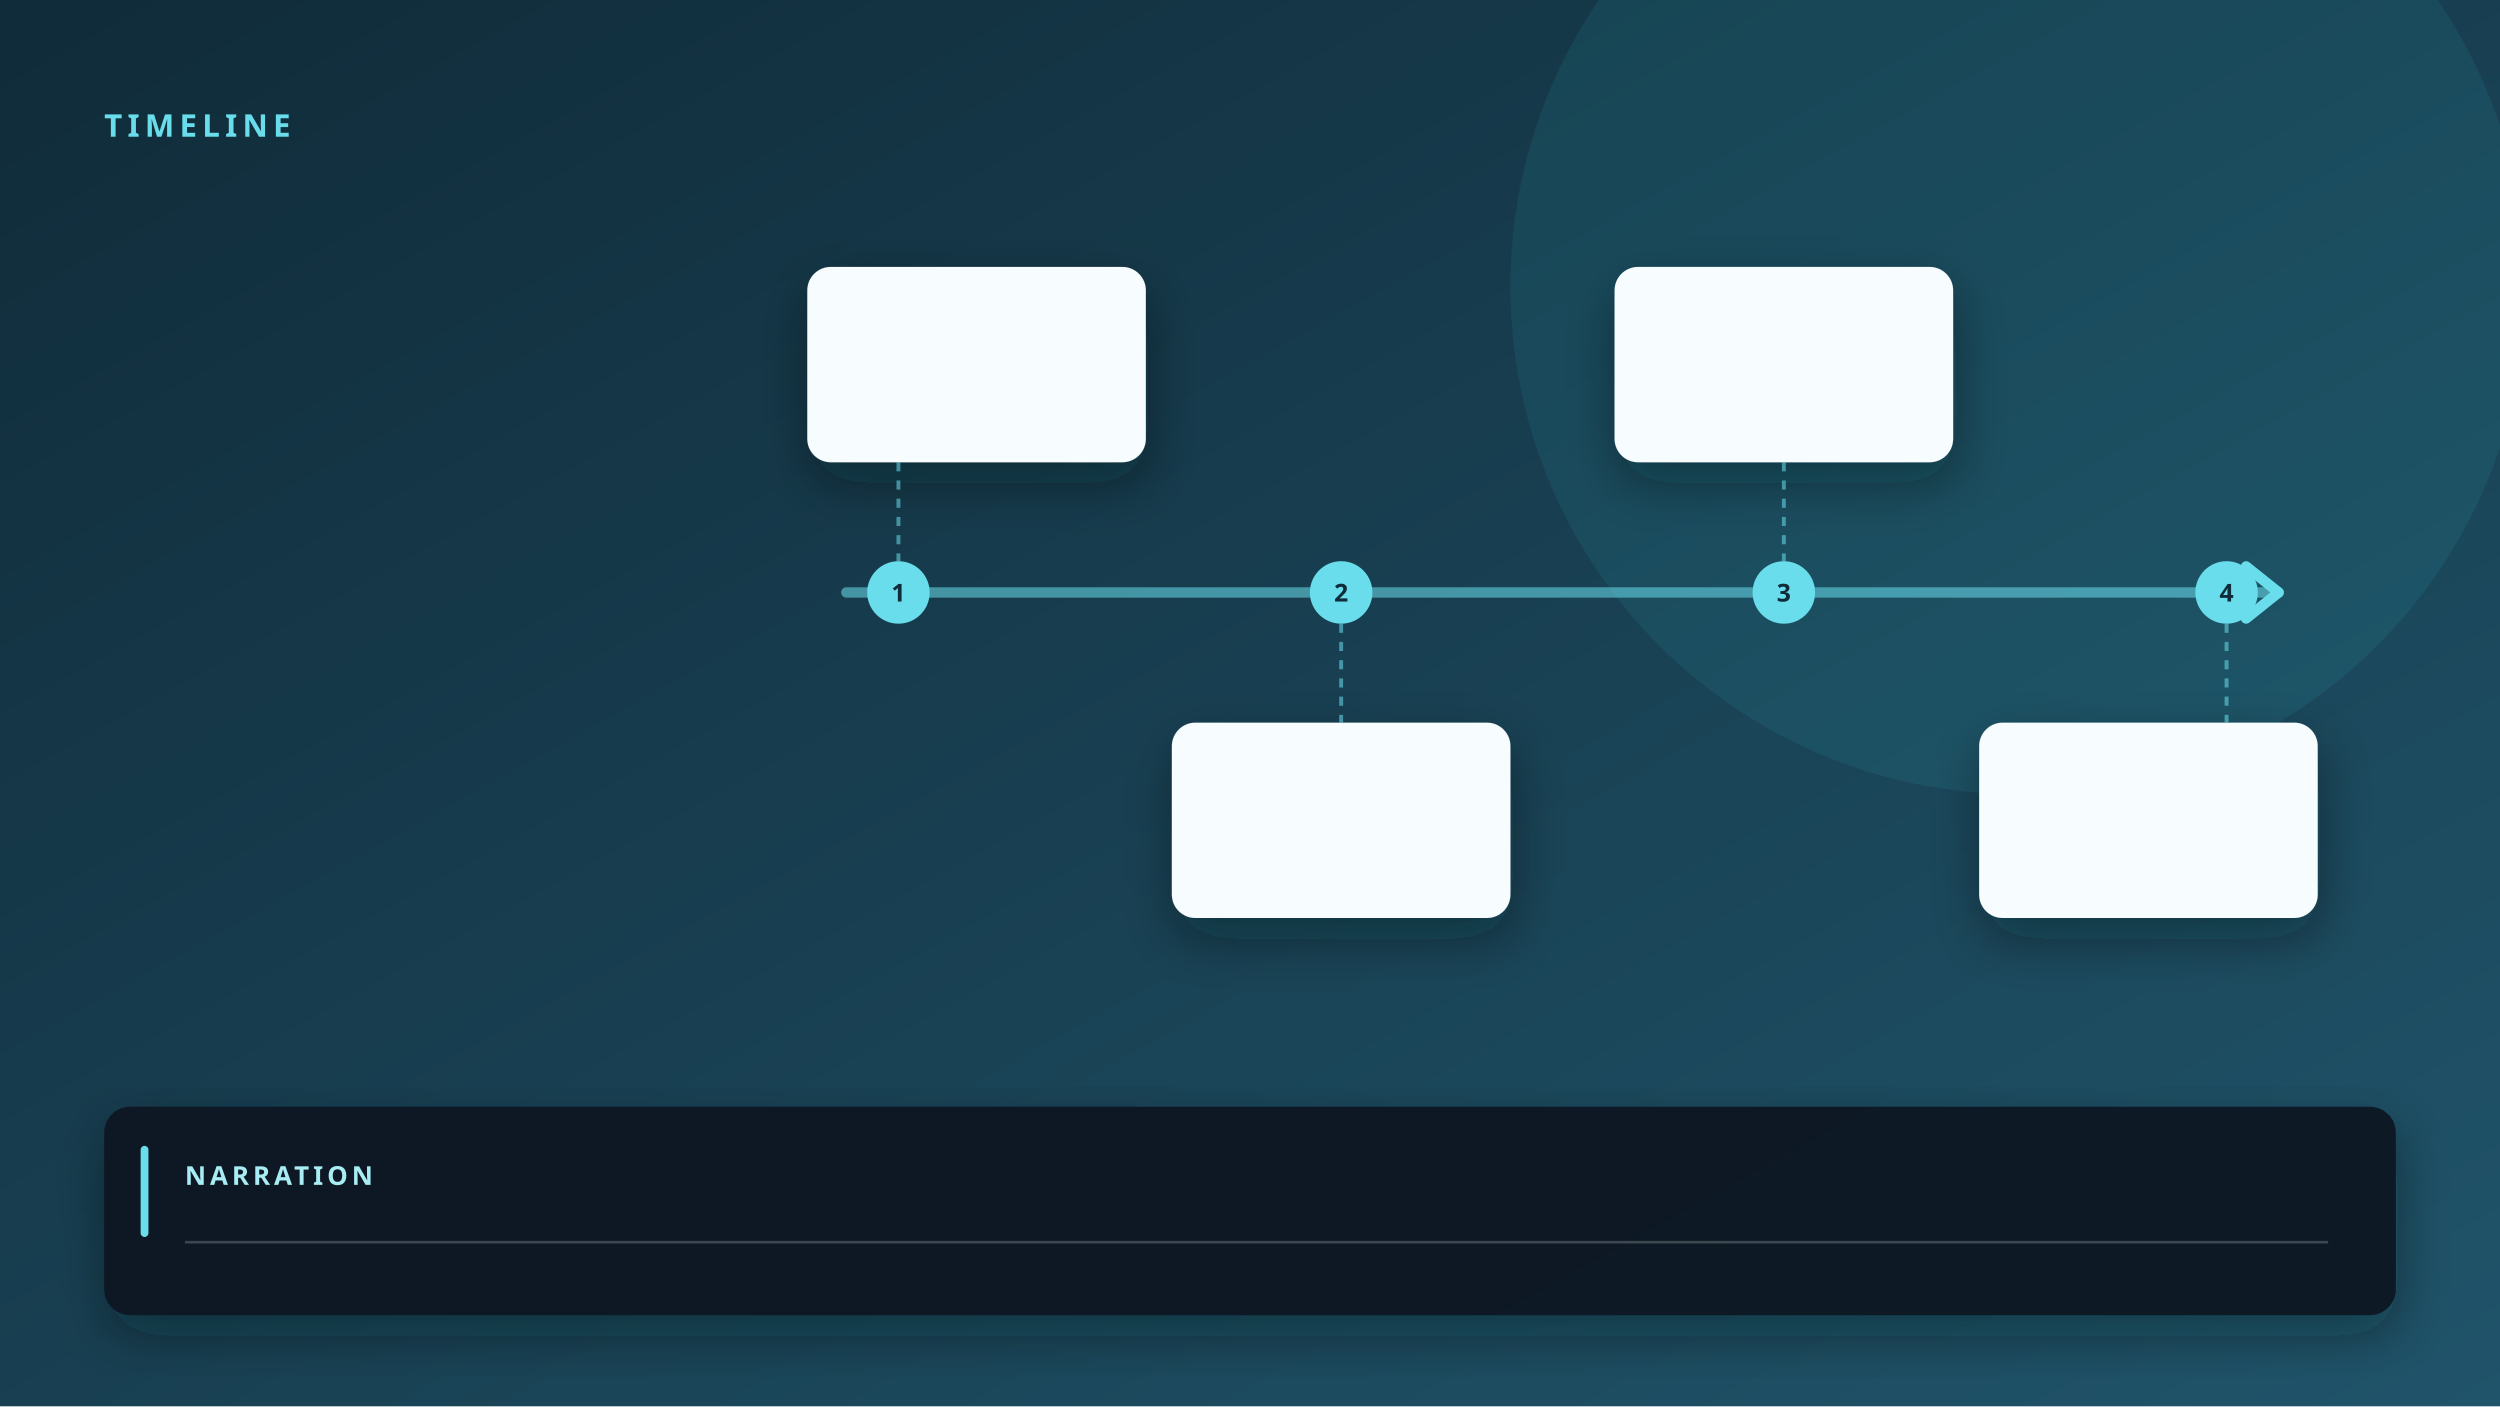
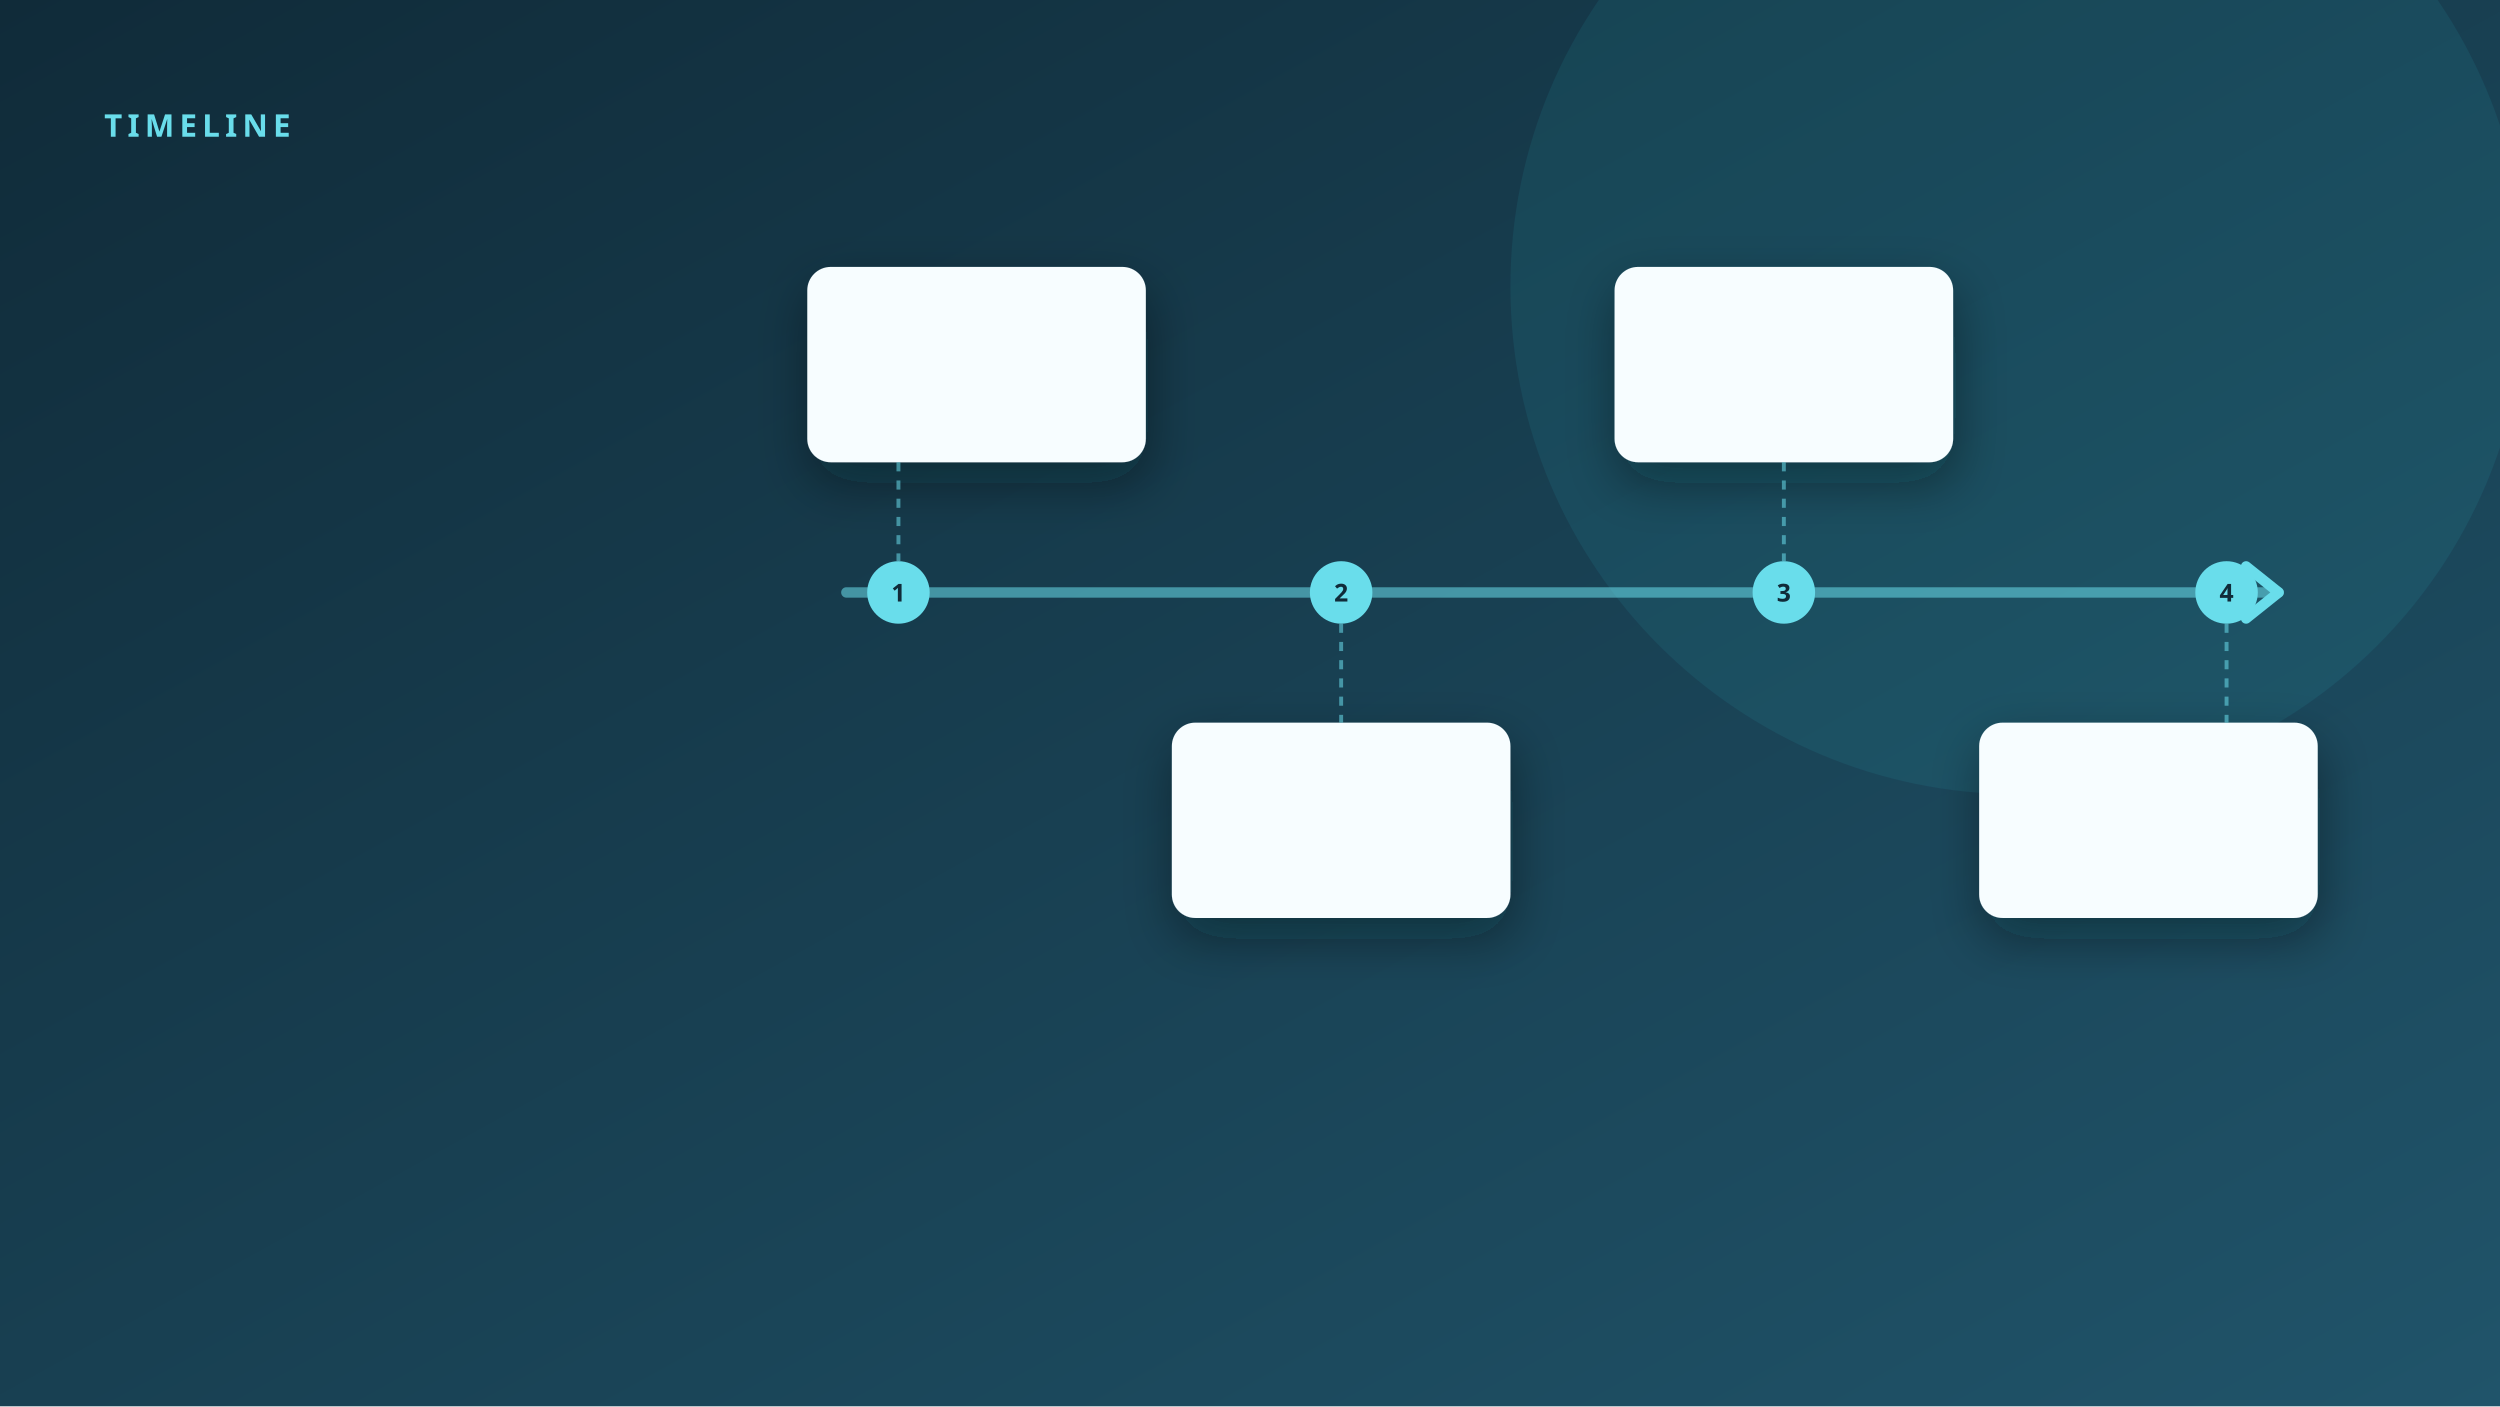
<svg xmlns="http://www.w3.org/2000/svg" viewBox="0 0 1920 1080" width="1920" height="1080">
  <defs>
    <linearGradient id="time-new-bg" x2="1" y2="1">
      <stop stop-color="#102b39" />
      <stop offset="1" stop-color="#20546a" />
    </linearGradient>
    <linearGradient id="time-new-cloud" y2="1">
      <stop stop-color="#fff" />
      <stop offset="1" stop-color="#dceff4" />
    </linearGradient>
    <filter id="time-new-shadow" x="-20%" y="-20%" width="140%" height="150%">
      <feDropShadow dy="16" stdDeviation="20" flood-color="#06151c" flood-opacity=".4" />
    </filter>
  </defs>
  <rect width="1920" height="1080" fill="url(#time-new-bg)" />
  <circle cx="1550" cy="220" r="390" fill="#27c6d8" opacity=".09" />
  <text x="80" y="105" fill="#69ddeb" font-family="Segoe UI, sans-serif" font-size="24" font-weight="800" letter-spacing="4">TIMELINE</text>
  <line x1="650" y1="455" x2="1750" y2="455" stroke="#69ddeb" stroke-width="8" stroke-linecap="round" opacity=".55" />
  <path d="M1725 435L1750 455 1725 475" fill="none" stroke="#69ddeb" stroke-width="8" stroke-linecap="round" stroke-linejoin="round" />
  <g font-family="Segoe UI, sans-serif" text-anchor="middle">
    <g fill="#69ddeb">
      <circle cx="690" cy="455" r="24" />
      <circle cx="1030" cy="455" r="24" />
      <circle cx="1370" cy="455" r="24" />
      <circle cx="1710" cy="455" r="24" />
    </g>
    <g fill="#102b39" font-size="19" font-weight="900">
      <text x="690" y="462">1</text>
      <text x="1030" y="462">2</text>
      <text x="1370" y="462">3</text>
      <text x="1710" y="462">4</text>
    </g>
    <g filter="url(#time-new-shadow)">
      <rect x="620" y="205" width="260" height="150" rx="18" fill="#f7fdff" />
      <rect x="900" y="555" width="260" height="150" rx="18" fill="#f7fdff" />
      <rect x="1240" y="205" width="260" height="150" rx="18" fill="#f7fdff" />
      <rect x="1520" y="555" width="260" height="150" rx="18" fill="#f7fdff" />
    </g>
  </g>
  <g stroke="#69ddeb" stroke-width="3" stroke-dasharray="7 7" opacity=".55">
    <line x1="690" y1="355" x2="690" y2="431" />
    <line x1="1030" y1="479" x2="1030" y2="555" />
    <line x1="1370" y1="355" x2="1370" y2="431" />
    <line x1="1710" y1="479" x2="1710" y2="555" />
  </g>
-   <rect x="80" y="850" width="1760" height="160" rx="20" fill="#071820" opacity=".95" filter="url(#time-new-shadow)" />
-   <rect x="108" y="880" width="6" height="70" rx="3" fill="#69ddeb" />
-   <text x="142" y="910" fill="#a9edf4" font-family="Segoe UI, sans-serif" font-size="20" font-weight="800" letter-spacing="3">NARRATION</text>
-   <line x1="142" y1="954" x2="1788" y2="954" stroke="#fff" stroke-opacity=".2" stroke-width="2" />
</svg>
